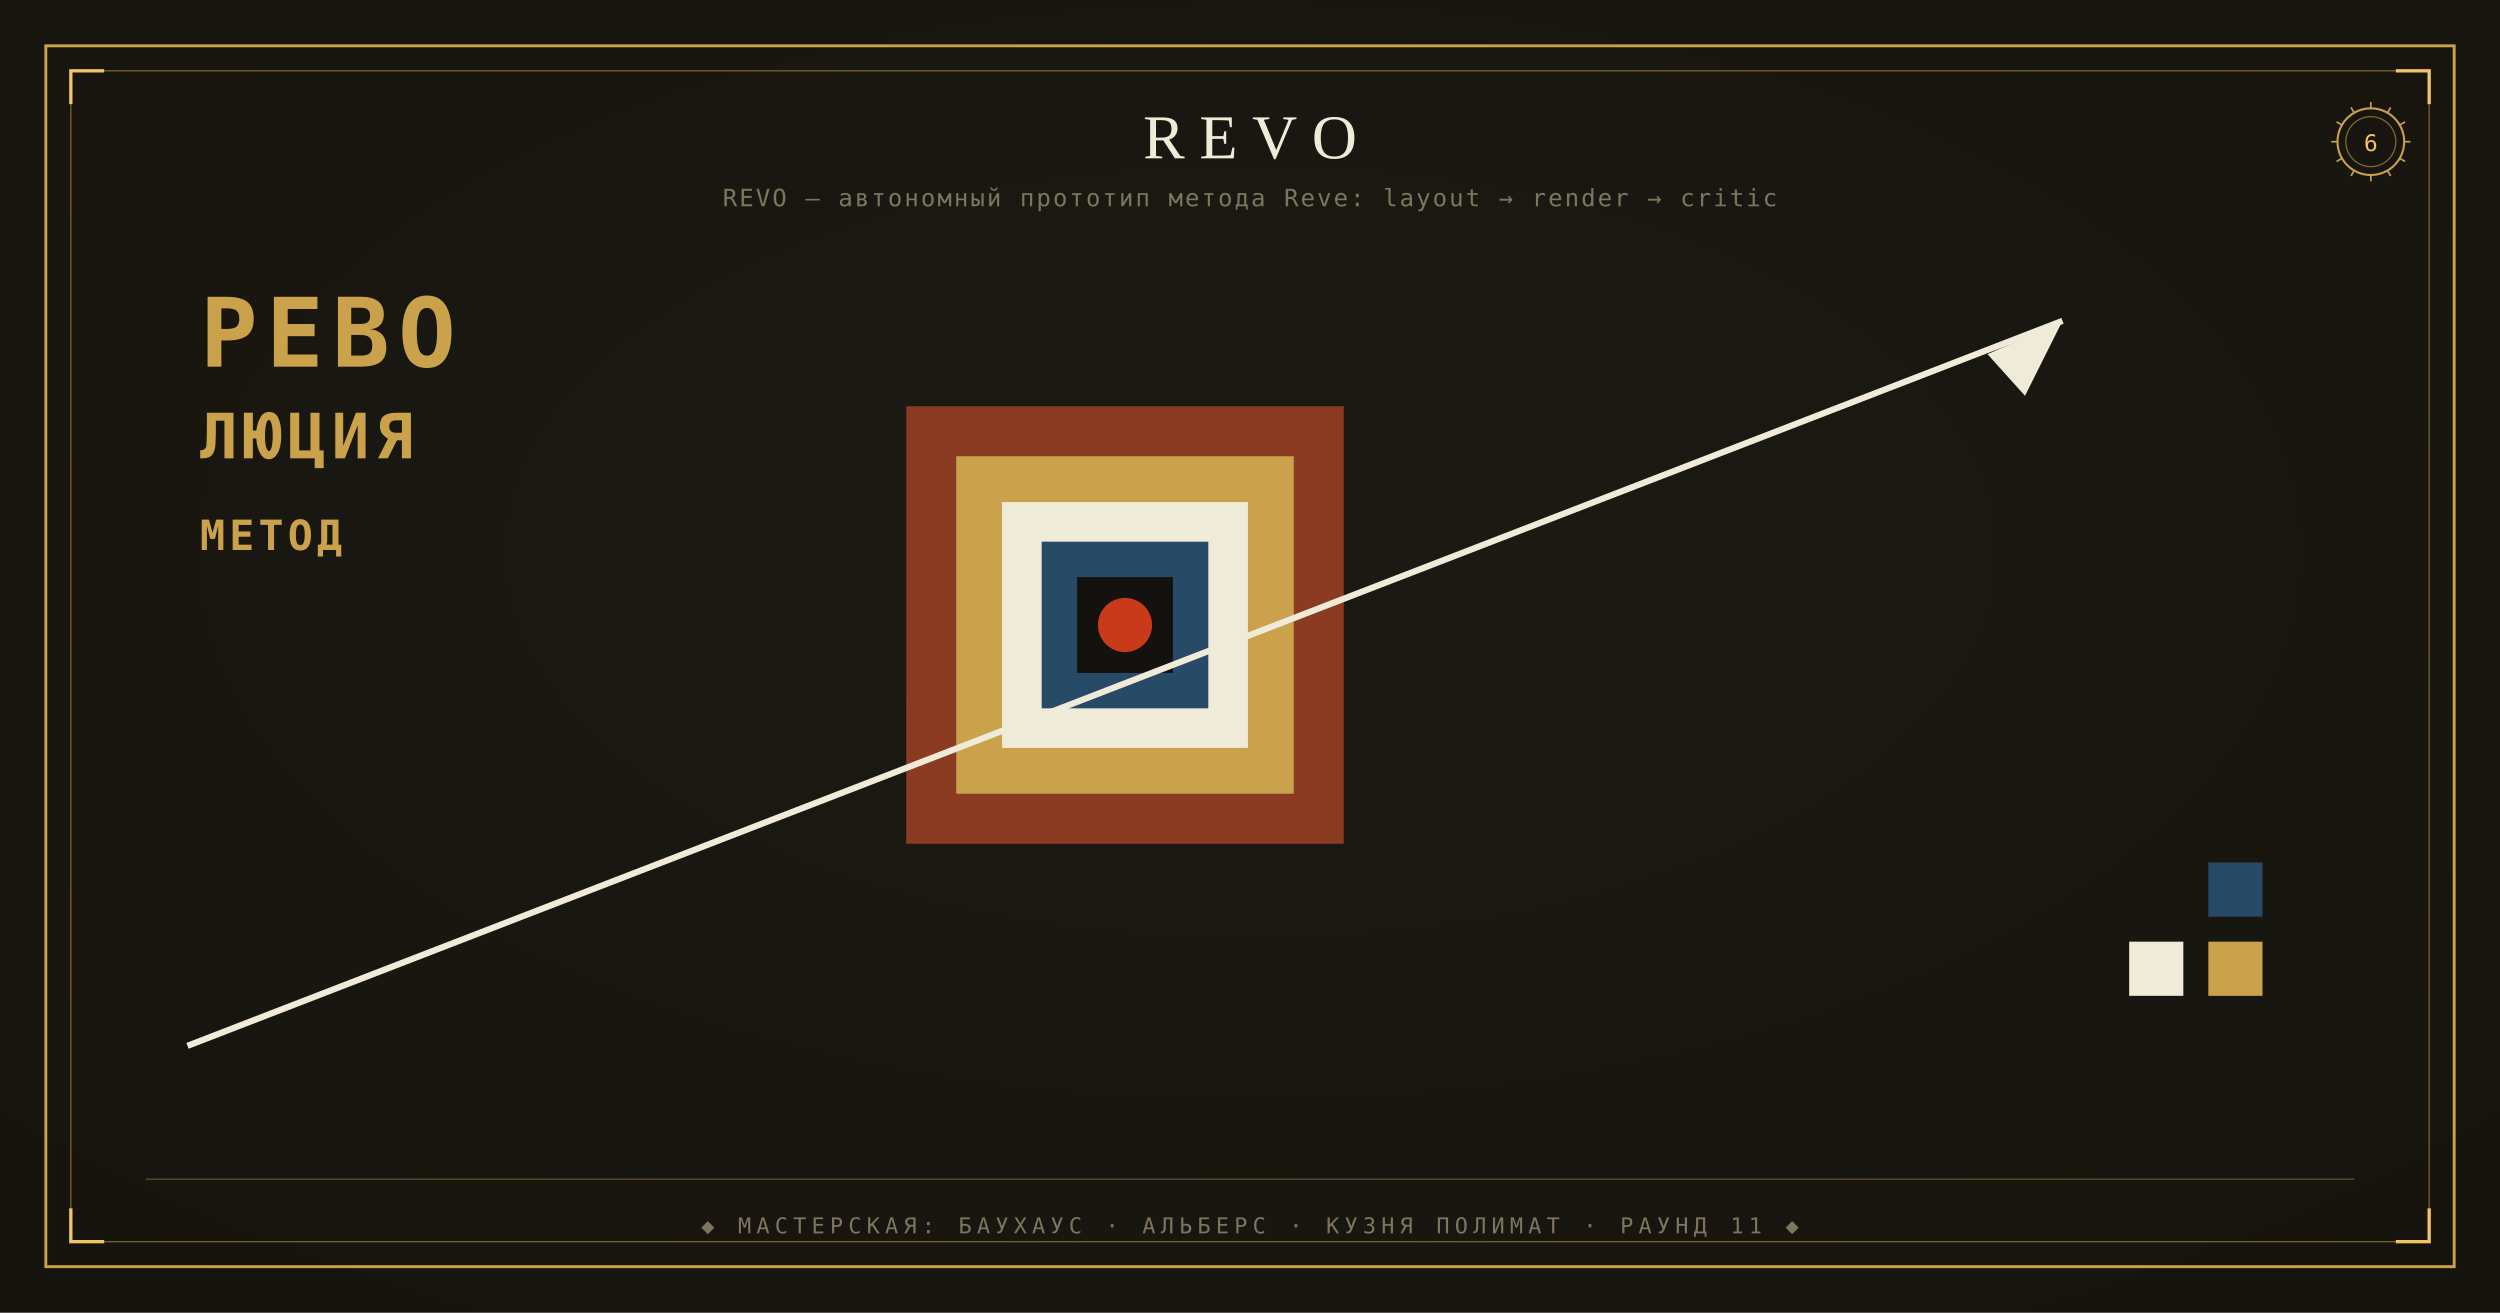
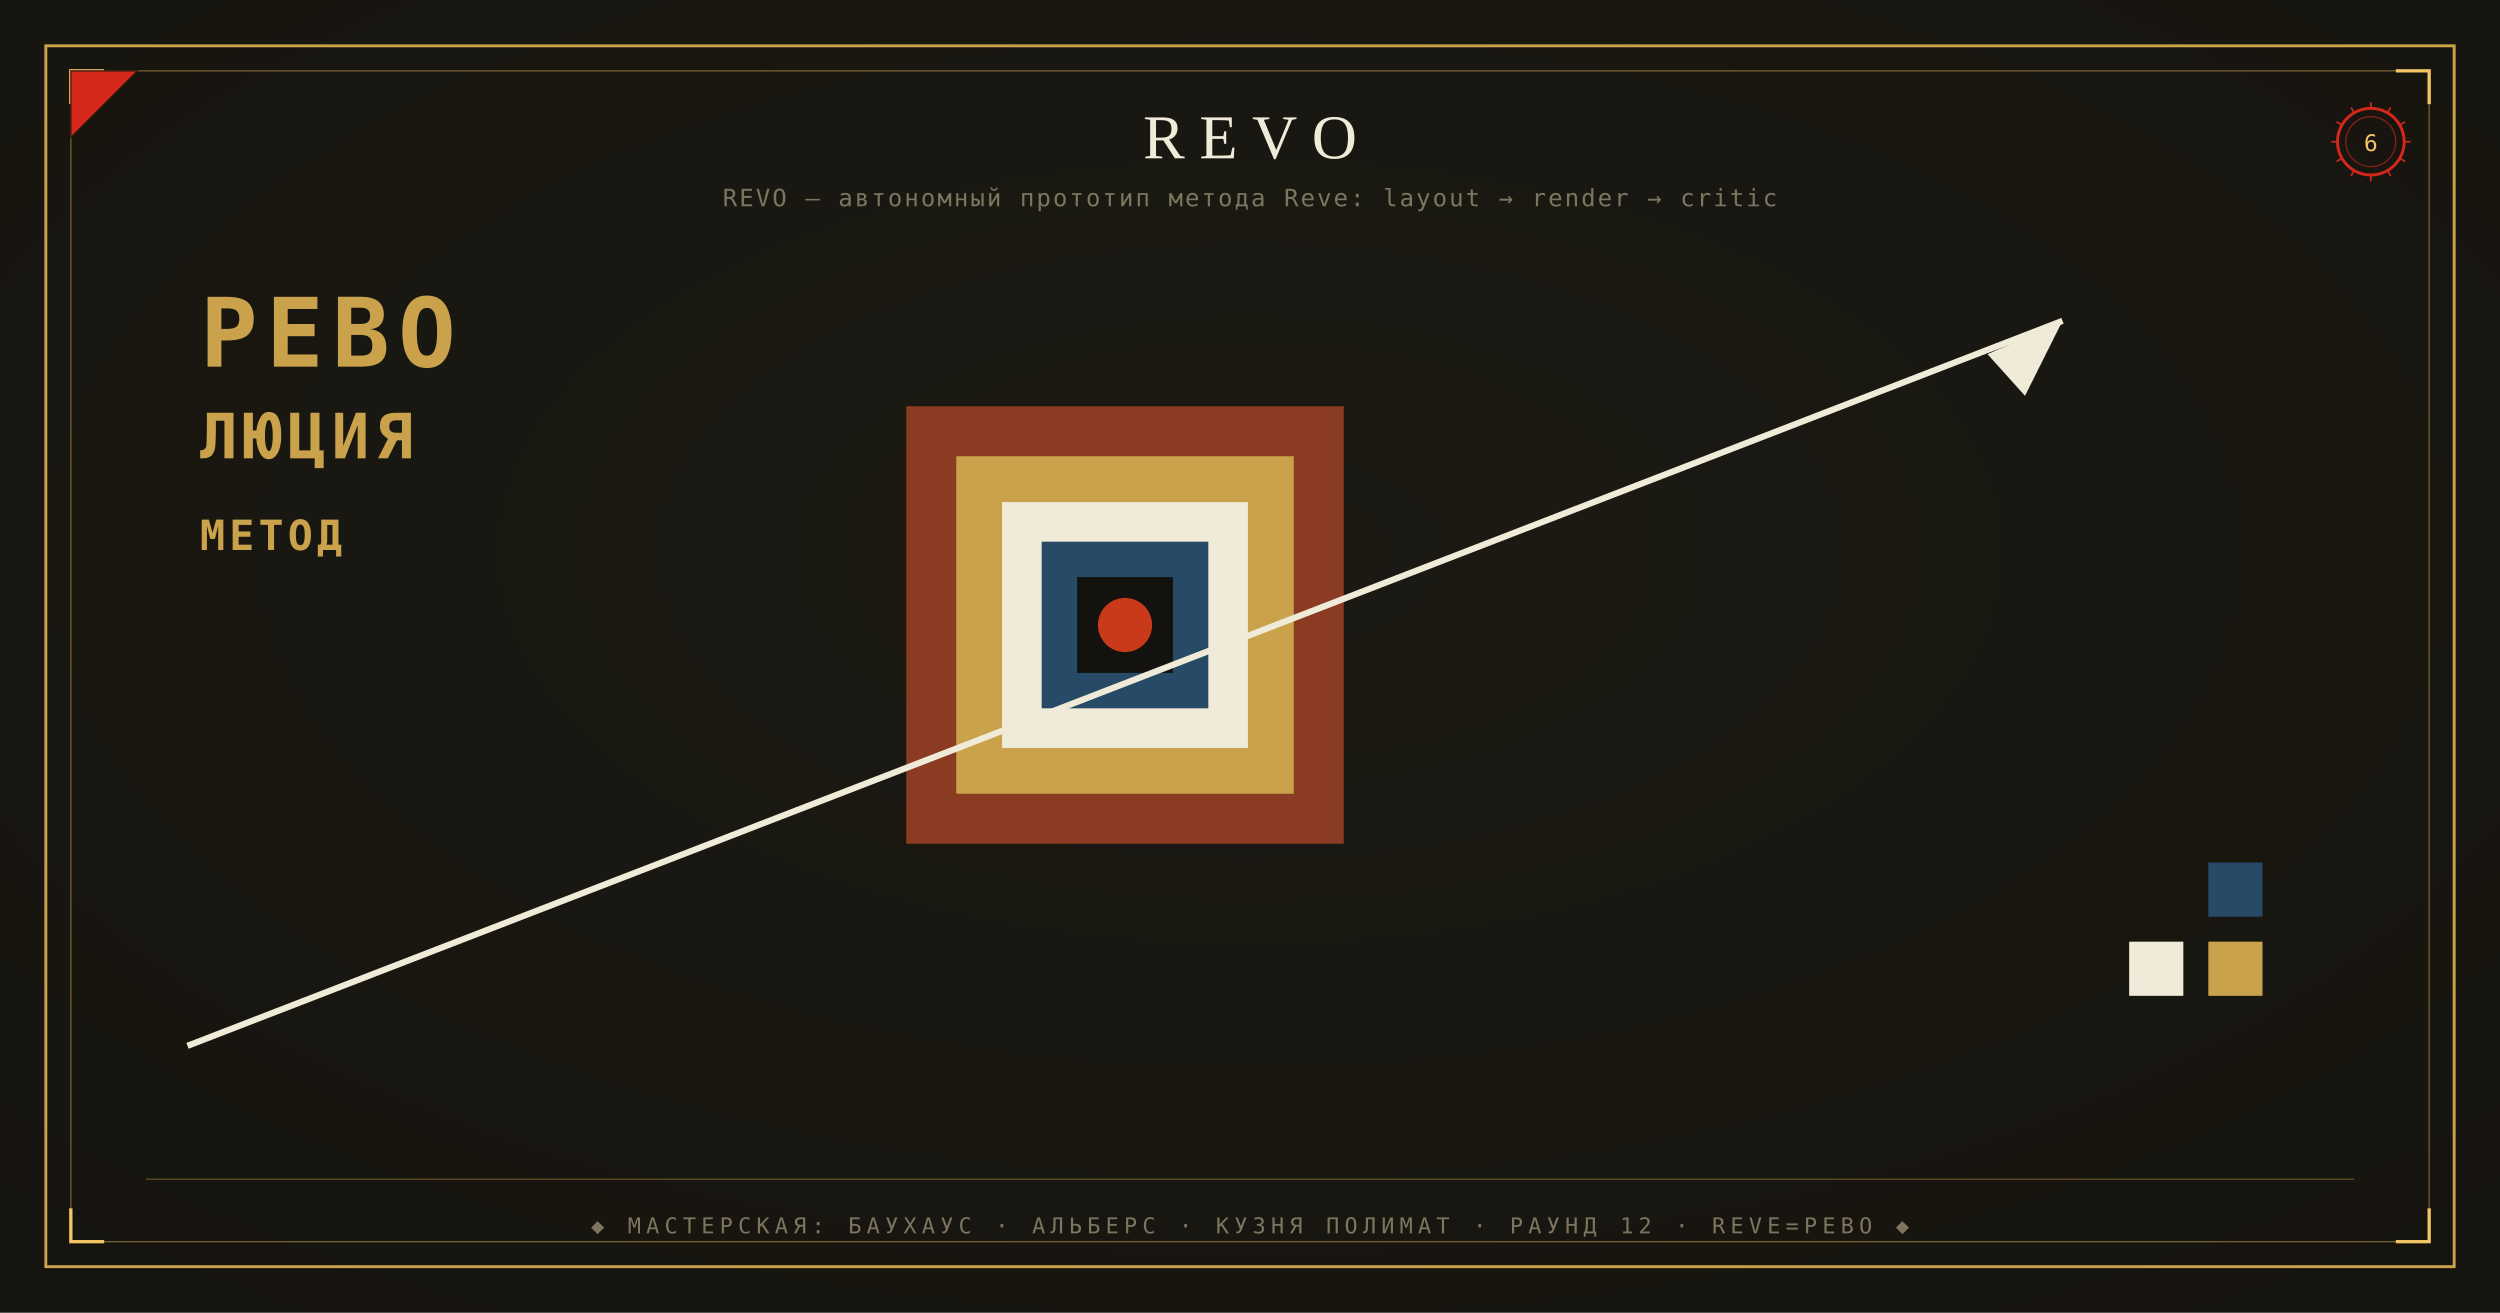
<svg xmlns="http://www.w3.org/2000/svg" viewBox="0 0 1200 630" width="1200" height="630">
  <rect width="1200" height="630" fill="#14120E" />
  <radialGradient id="vig6" cx="0.5" cy="0.42" r="0.95">
    <stop offset="0" stop-color="#1D1A14" />
    <stop offset="1" stop-color="#14120E" />
  </radialGradient>
  <rect width="1200" height="630" fill="url(#vig6)" opacity="0.9" />
  <rect x="22" y="22" width="1156" height="586" fill="none" stroke="#C9A24B" stroke-width="1.4" />
  <rect x="34" y="34" width="1132" height="562" fill="none" stroke="#C9A24B" stroke-width="0.6" opacity="0.55" />
  <path d="M 34 50 L 34 34 L 50 34" fill="none" stroke="#F2C464" stroke-width="1.6" />
  <path d="M 1166 50 L 1166 34 L 1150 34" fill="none" stroke="#F2C464" stroke-width="1.6" />
  <path d="M 34 580 L 34 596 L 50 596" fill="none" stroke="#F2C464" stroke-width="1.6" />
  <path d="M 1166 580 L 1166 596 L 1150 596" fill="none" stroke="#F2C464" stroke-width="1.6" />
+   <path d="M 34 66 L 34 34 L 66 34 Z" fill="#D5281B" />
+   <path d="M 34 66 L 34 34 L 66 34 Z" fill="none" stroke="#14120E" stroke-width="0.8" opacity="0.65" />
  <text x="600.0" y="76" text-anchor="middle" font-family="Georgia, 'Times New Roman', serif" font-size="30" fill="#F0EAD8" letter-spacing="7">REVO</text>
  <text x="600.0" y="99" text-anchor="middle" font-family="'Cascadia Mono', ui-monospace, Consolas, monospace" font-size="11.5" fill="#7E755F" letter-spacing="1">REVO — автономный прототип метода Reve: layout → render → critic</text>
  <g transform="translate(1138,68)">
-     <circle r="16" fill="none" stroke="#C9A24B" stroke-width="1" />
-     <circle r="12" fill="none" stroke="#C9A24B" stroke-width="0.6" opacity="0.6" />
+     <circle r="16" fill="none" stroke="#D5281B" stroke-width="1.4" />
+     <circle r="12" fill="none" stroke="#D5281B" stroke-width="0.6" opacity="0.6" />
    <text y="4.5" text-anchor="middle" font-family="'Cascadia Mono', ui-monospace, Consolas, monospace" font-size="11" fill="#F2C464">6</text>
-     <g stroke="#C9A24B" stroke-width="0.8">
+     <g stroke="#D5281B" stroke-width="0.8">
      <line x1="0" y1="-19" x2="0" y2="-16" transform="rotate(0)" />
      <line x1="0" y1="-19" x2="0" y2="-16" transform="rotate(30)" />
      <line x1="0" y1="-19" x2="0" y2="-16" transform="rotate(60)" />
      <line x1="0" y1="-19" x2="0" y2="-16" transform="rotate(90)" />
      <line x1="0" y1="-19" x2="0" y2="-16" transform="rotate(120)" />
      <line x1="0" y1="-19" x2="0" y2="-16" transform="rotate(150)" />
      <line x1="0" y1="-19" x2="0" y2="-16" transform="rotate(180)" />
      <line x1="0" y1="-19" x2="0" y2="-16" transform="rotate(210)" />
      <line x1="0" y1="-19" x2="0" y2="-16" transform="rotate(240)" />
      <line x1="0" y1="-19" x2="0" y2="-16" transform="rotate(270)" />
      <line x1="0" y1="-19" x2="0" y2="-16" transform="rotate(300)" />
      <line x1="0" y1="-19" x2="0" y2="-16" transform="rotate(330)" />
    </g>
  </g>
  <line x1="70" y1="566" x2="1130" y2="566" stroke="#C9A24B" stroke-width="0.5" opacity="0.5" />
-   <text x="600.0" y="592" text-anchor="middle" font-family="'Cascadia Mono', ui-monospace, Consolas, monospace" font-size="10.5" fill="#7E755F" letter-spacing="2.5">◆ МАСТЕРСКАЯ: БАУХАУС · АЛЬБЕРС · КУЗНЯ ПОЛИМАТ · РАУНД 11 ◆</text>
+   <text x="600.0" y="592" text-anchor="middle" font-family="'Cascadia Mono', ui-monospace, Consolas, monospace" font-size="10.5" fill="#7E755F" letter-spacing="2.5">◆ МАСТЕРСКАЯ: БАУХАУС · АЛЬБЕРС · КУЗНЯ ПОЛИМАТ · РАУНД 12 · REVE=РЕВО ◆</text>
  <clipPath id="clip6">
    <rect x="70" y="118" width="1060" height="404" />
  </clipPath>
  <g clip-path="url(#clip6)">
    <rect x="435" y="195" width="210" height="210" fill="#8A3B22" />
    <rect x="459" y="219" width="162" height="162" fill="#C9A24B" />
    <rect x="481" y="241" width="118" height="118" fill="#F0EAD8" />
    <rect x="500" y="260" width="80" height="80" fill="#274A66" />
    <rect x="517" y="277" width="46" height="46" fill="#14120E" />
    <circle cx="540" cy="300" r="13" fill="#C93A1B" />
    <line x1="90" y1="502" x2="990" y2="154" stroke="#F0EAD8" stroke-width="3" />
    <polygon points="990,154 954,170 972,190" fill="#F0EAD8" />
    <text x="96" y="176" font-family="'Cascadia Mono', ui-monospace, Consolas, monospace" font-weight="bold" font-size="46" fill="#C9A24B" letter-spacing="4">РЕВО</text>
    <text x="96" y="220" font-family="'Cascadia Mono', ui-monospace, Consolas, monospace" font-weight="bold" font-size="30" fill="#C9A24B" letter-spacing="3">ЛЮЦИЯ</text>
    <text x="96" y="264" font-family="'Cascadia Mono', ui-monospace, Consolas, monospace" font-weight="bold" font-size="20" fill="#C9A24B" letter-spacing="2">МЕТОД</text>
    <rect x="1060" y="452" width="26" height="26" fill="#C9A24B" />
    <rect x="1022" y="452" width="26" height="26" fill="#F0EAD8" />
    <rect x="1060" y="414" width="26" height="26" fill="#274A66" />
  </g>
</svg>
